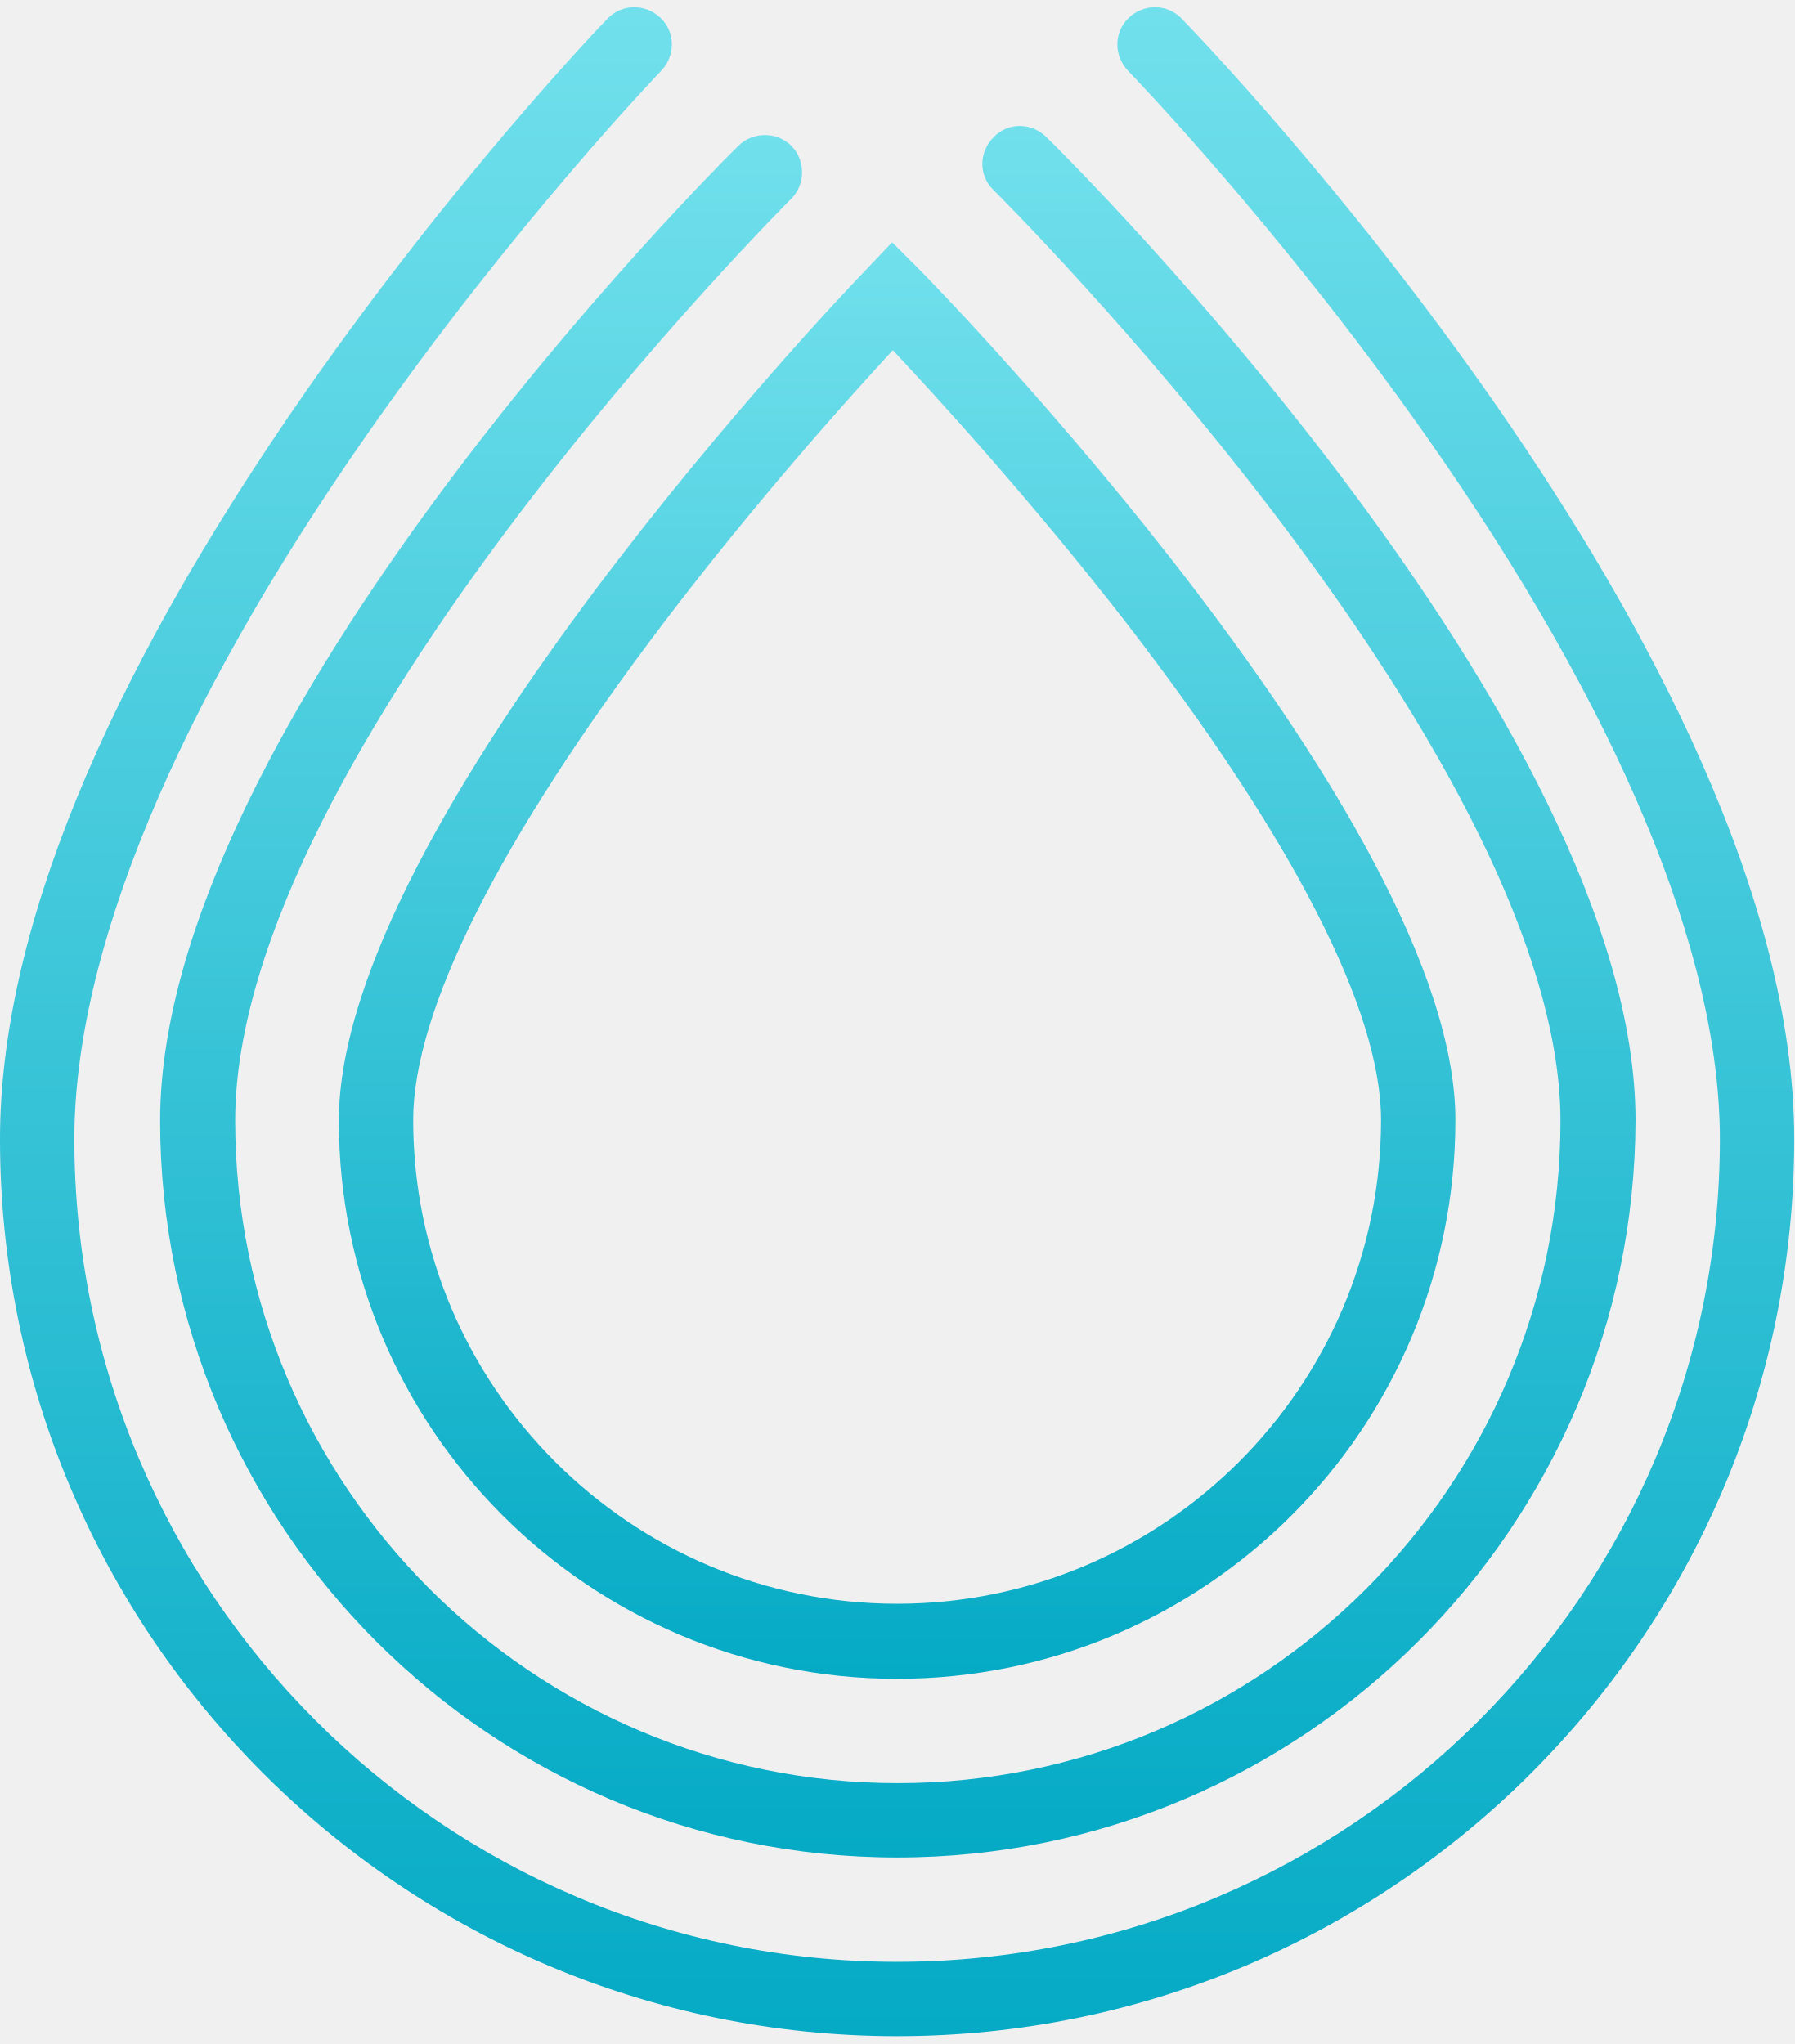
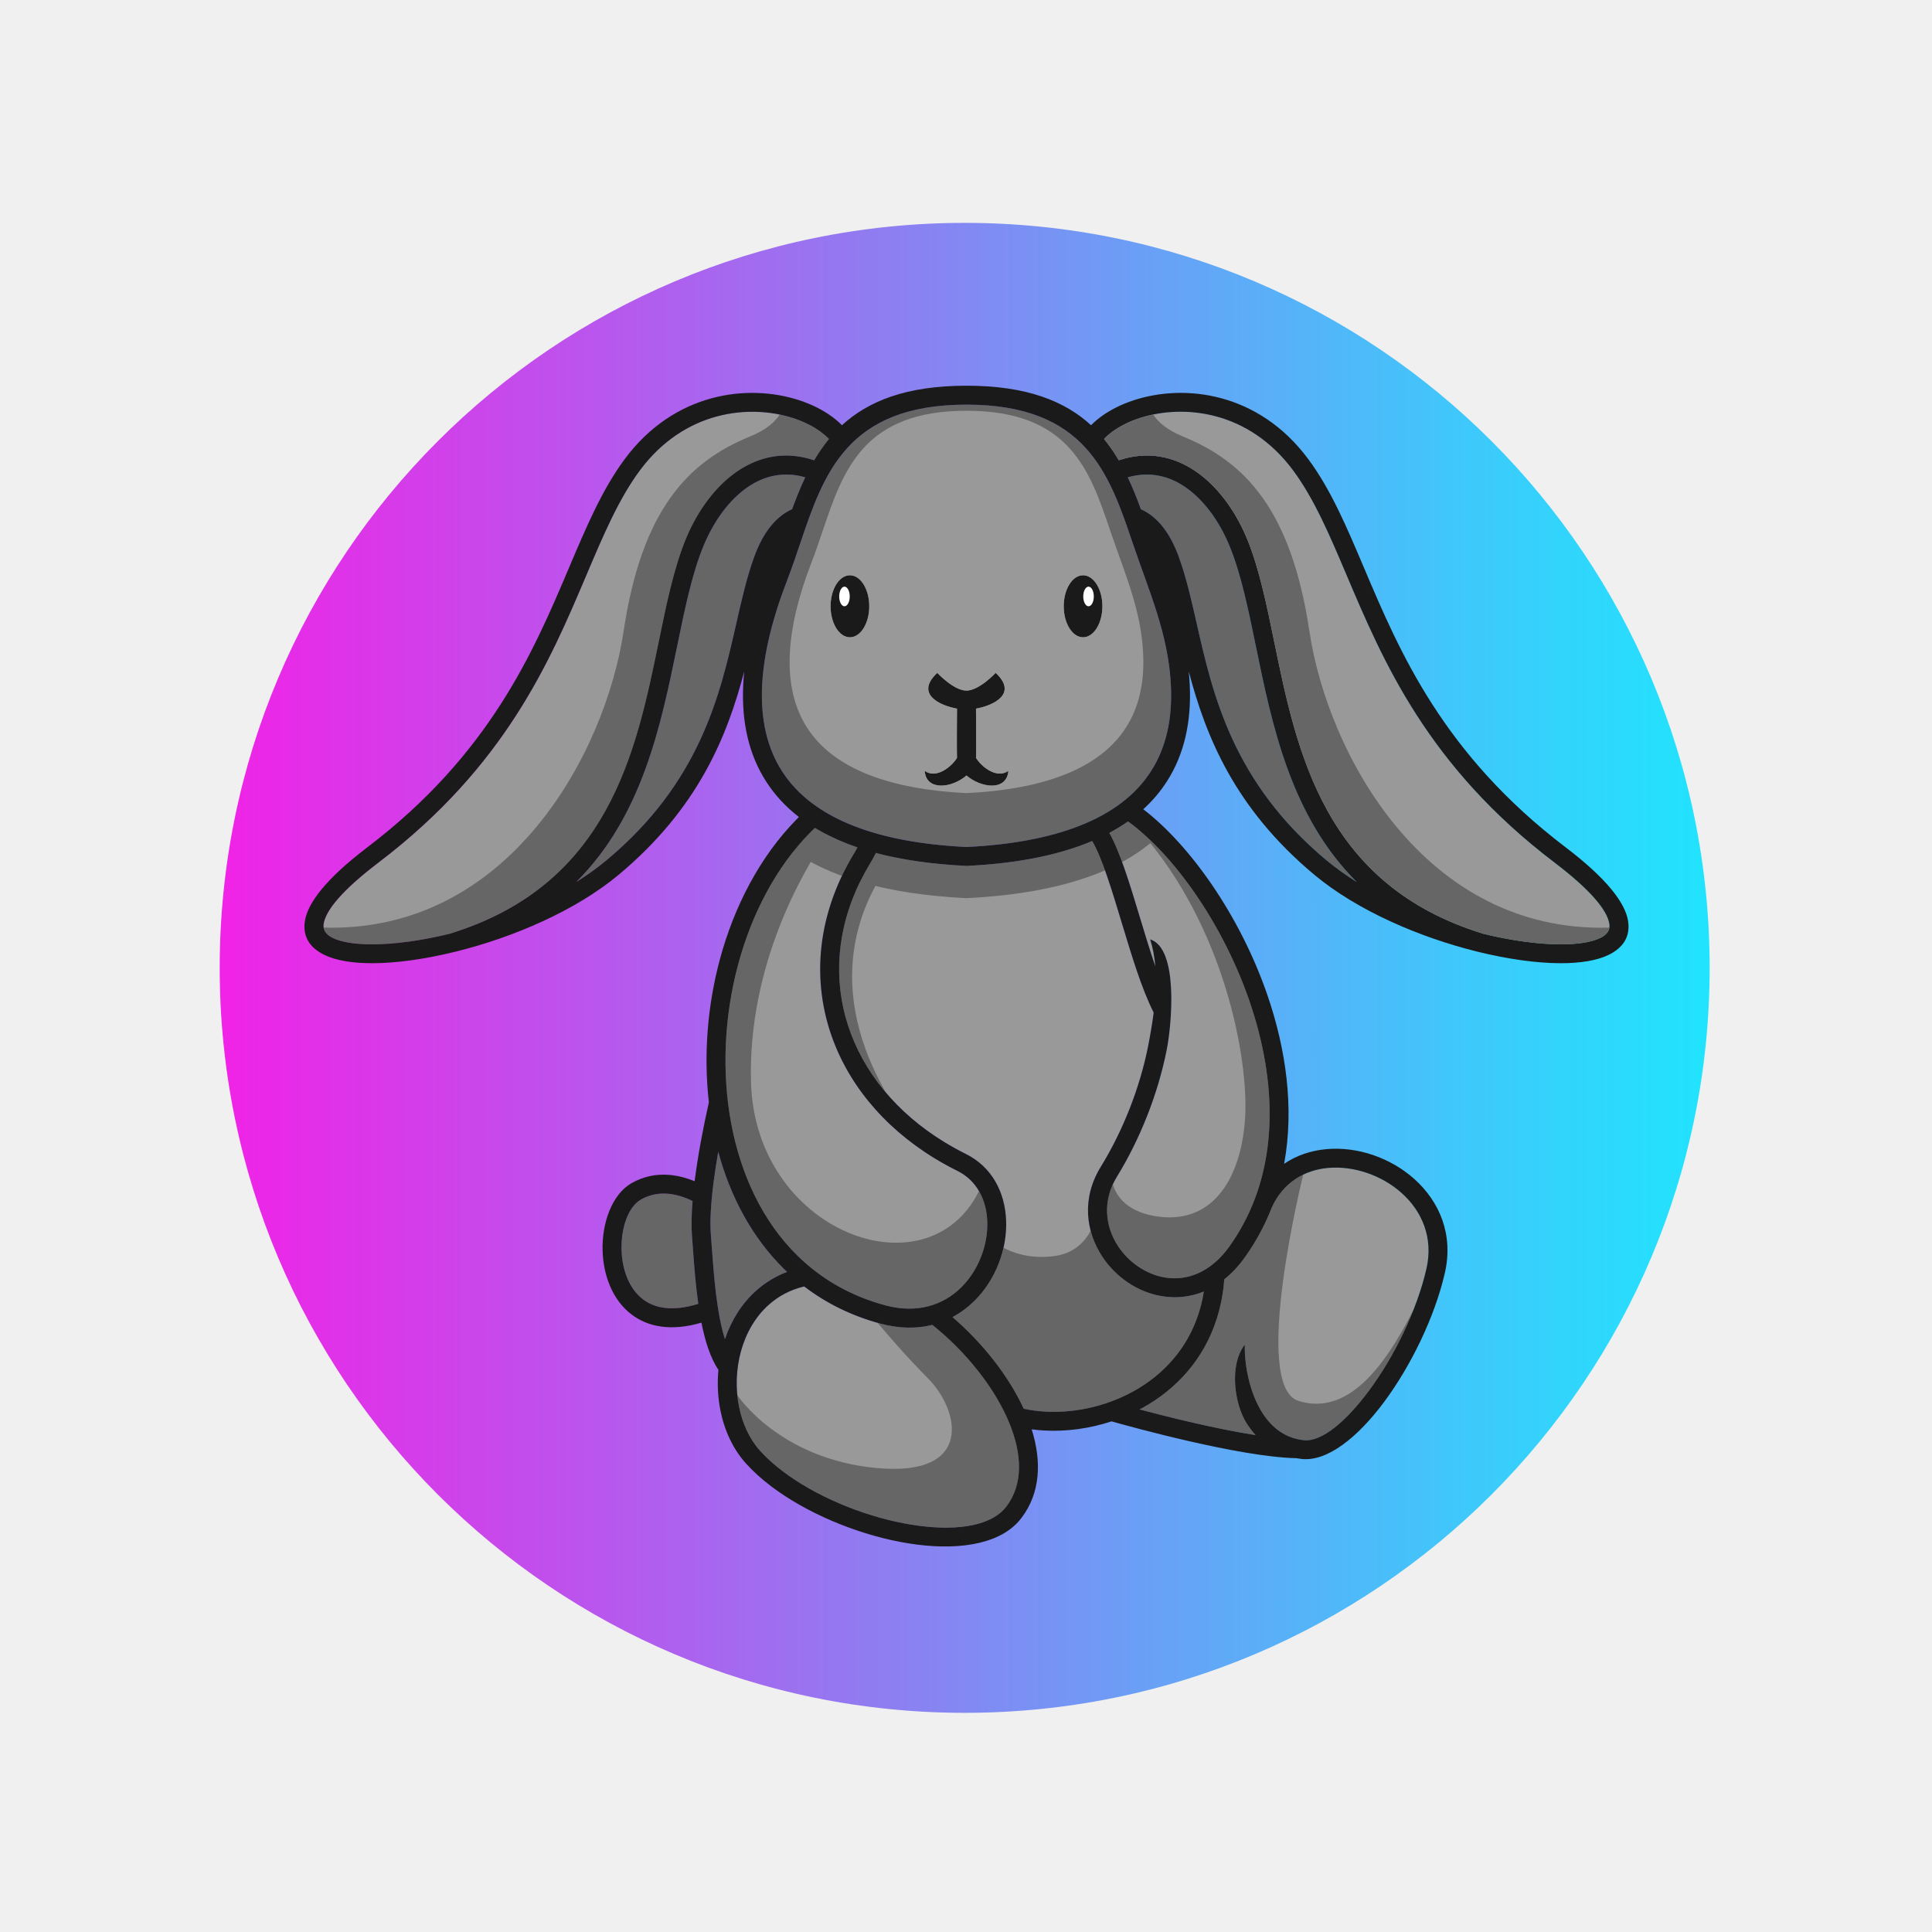
- <svg xmlns="http://www.w3.org/2000/svg" xmlns:xlink="http://www.w3.org/1999/xlink" enable-background="new 0 0 251 286" viewBox="0 0 251 286">
-   <linearGradient id="a">
-     <stop offset="0" stop-color="#05aac5" />
-     <stop offset="1" stop-color="#71e0ec" />
-   </linearGradient>
-   <linearGradient id="b" gradientUnits="userSpaceOnUse" x1="125.5" x2="125.5" xlink:href="#a" y1="234.933" y2="33.95" />
-   <linearGradient id="c" gradientUnits="userSpaceOnUse" x1="125.5" x2="125.5" xlink:href="#a" y1="259.886" y2="17.691" />
-   <linearGradient id="d" gradientUnits="userSpaceOnUse" x1="125.5" x2="125.5" xlink:href="#a" y1="284.873" y2=".999" />
-   <path d="m125.5 234.9c-43.1 0-78.1-35-78.1-78.1 0-41.9 70.7-115.9 73.7-119l3.7-3.9 3.8 3.8c3.1 3.1 75 77.1 75 119 0 43.2-35 78.2-78.1 78.2zm-.6-185.9c-6.2 6.7-19.2 21.2-32.1 38.2-22.9 30.2-35 54.2-35 69.5 0 37.3 30.4 67.7 67.7 67.7s67.7-30.4 67.7-67.7c0-15.3-12.3-39.3-35.6-69.5-13.1-16.9-26.4-31.5-32.7-38.2z" fill="url(#b)" />
-   <path d="m125.5 259.9c-56.9 0-103.1-46.3-103.1-103.1 0-55.6 77.6-133.2 80.9-136.4 2-2 5.4-2 7.4 0s2 5.4 0 7.4c-.8.8-77.8 77.8-77.8 129 0 51.1 41.6 92.7 92.7 92.7s92.7-41.6 92.7-92.7c0-21-13.6-50-39.4-84.1-19.8-26.1-39.7-45.9-39.9-46.1-2.1-2-2.1-5.3 0-7.4 2-2.1 5.3-2.1 7.4 0 3.4 3.3 82.4 81.9 82.4 137.6-.2 56.8-46.4 103.1-103.3 103.1z" fill="url(#c)" />
-   <path d="m125.5 284.9c-69.2 0-125.5-56.3-125.5-125.5 0-28.6 14.4-63.8 42.7-104.5 20.9-30 41.4-51.4 42.3-52.3 2-2.1 5.3-2.1 7.4-.1s2.1 5.3.1 7.4c-.2.2-20.9 21.8-41.3 51.1-26.7 38.3-40.8 72.3-40.8 98.4 0 63.4 51.6 115.1 115.1 115.1s115.1-51.6 115.1-115.1c0-26.1-14.2-60.1-41.1-98.4-20.6-29.3-41.5-50.9-41.7-51.1-2-2.1-2-5.4.1-7.4s5.4-2 7.4.1c3.5 3.6 85.7 89 85.7 156.8 0 69.2-56.3 125.5-125.5 125.5z" fill="url(#d)" />
+ <svg xmlns="http://www.w3.org/2000/svg" version="1.1" x="0px" y="0px" viewBox="0 0 850.39 850.39" style="enable-background:new 0 0 850.39 850.39;" xml:space="preserve" id="svg77">
+   <defs id="defs81">
+     <clipPath clipPathUnits="userSpaceOnUse" id="clipPath1224">
+       <circle style="fill:#ff0000;fill-rule:evenodd;stroke-width:1.121" id="circle1226" cx="424.615" cy="426.01" r="327.91" />
+     </clipPath>
+   </defs>
+   <style type="text/css" id="style2">
+ 	.st0{fill-rule:evenodd;clip-rule:evenodd;fill:url(#SVGID_1_);}
+ 	.st1{fill:#666666;}
+ 	.st2{fill:#999999;}
+ 	.st3{fill:#FFFFFF;}
+ 	.st4{fill:#1A1A1A;}
+ 	.st5{fill-rule:evenodd;clip-rule:evenodd;fill:#FFFFFF;}
+ </style>
+   <g id="Layer_2" clip-path="url(#clipPath1224)">
+     <linearGradient id="SVGID_1_" gradientUnits="userSpaceOnUse" x1="54.232" y1="426.006" x2="795" y2="426.006">
+       <stop offset="0" style="stop-color:#FF15E5" id="stop4" />
+       <stop offset="0.502" style="stop-color:#8289F3" id="stop6" />
+       <stop offset="0.844" style="stop-color:#34D2FC" id="stop8" />
+       <stop offset="1" style="stop-color:#15EEFF" id="stop10" />
+     </linearGradient>
+     <path class="st0" d="M795,426.01c0,204.56-165.83,370.38-370.38,370.38S54.23,630.56,54.23,426.01   c0-204.56,165.83-370.38,370.38-370.38S795,221.45,795,426.01L795,426.01z" id="path13" />
+   </g>
+   <g id="Layer_1">
+     <path class="st1" d="M319.09,589.45c2.73-8.1,7.26-15.53,13.63-21.25c3.9-3.5,8.48-6.37,13.73-8.35c-0.46-0.44-0.92-0.88-1.37-1.32   c-14.08-13.86-23.62-31.84-28.94-51.6c-0.81,4.61-1.5,9.09-2.04,13.33c-1.18,9.21-1.69,17.3-1.21,23.18l0.43,5.77   C314.2,561.25,315.42,577.89,319.09,589.45L319.09,589.45L319.09,589.45z" id="path16" />
+     <path class="st2" d="M353.97,566.24c-6.24,1.49-11.46,4.36-15.68,8.15c-5.94,5.33-9.96,12.52-12.13,20.33   c-2.19,7.91-2.46,16.45-0.88,24.39c1.48,7.41,4.57,14.23,9.22,19.41c2.84,3.16,6.23,6.2,10.03,9.08   c14.34,10.85,34.34,19.25,53.06,22.86c18.13,3.5,34.79,2.56,43.23-5.03c0.8-0.72,1.53-1.5,2.17-2.35   c7.42-9.8,6.82-22.88,1.49-36.17c-6.41-15.99-19.52-32.14-34.11-43.75c-6.74,1.69-14.38,1.71-22.79-0.54   C374.69,579.16,363.51,573.53,353.97,566.24L353.97,566.24L353.97,566.24z" id="path18" />
+     <path class="st1" d="M324.53,614.06c0.17,1.7,0.42,3.39,0.75,5.04c1.48,7.41,4.57,14.23,9.22,19.41c2.84,3.16,6.23,6.2,10.03,9.08   c14.34,10.85,34.34,19.25,53.06,22.86c18.13,3.5,34.79,2.56,43.23-5.03c0.8-0.72,1.53-1.5,2.17-2.35   c7.42-9.8,6.82-22.88,1.49-36.17c-6.41-15.99-19.52-32.14-34.11-43.75c-6.74,1.69-14.38,1.71-22.79-0.54   c-0.44-0.12-0.87-0.24-1.3-0.36c5.39,6.39,13.75,16,22.11,24.37c14.02,14.02,20.52,43.55-22.53,39.55   C342.86,642.17,324.56,614.11,324.53,614.06L324.53,614.06L324.53,614.06z" id="path20" />
+     <path class="st2" d="M552.66,631.68c-1.45-1.61-2.76-3.36-3.94-5.2c-5.33-8.32-7.87-25.55-0.8-34.65   c-0.22,8.25,1.79,20.77,7.8,30.16c4.01,6.26,9.88,11.06,18.16,11.92c7.95,0.83,18.65-8.3,28.64-21.73   c11.23-15.1,21.11-35.4,25.32-53.66c3.17-13.75-2.01-25.41-10.81-33.32c-4.4-3.96-9.69-6.99-15.31-8.91   c-5.62-1.92-11.54-2.72-17.17-2.21c-10.33,0.94-19.82,6.37-24.82,17.56c-2.48,6.34-5.62,12.51-9.5,18.44   c-0.63,0.96-1.36,2.02-2.17,3.17c-2.86,4.02-5.94,7.28-9.17,9.86c-0.36,4.79-1.12,9.32-2.23,13.59   c-4.92,18.99-16.67,32.65-30.95,41.36c-1.34,0.82-2.71,1.59-4.09,2.32C514.14,623.71,535.01,628.92,552.66,631.68L552.66,631.68   L552.66,631.68z" id="path22" />
+     <path class="st1" d="M552.66,631.68c-1.45-1.61-2.76-3.36-3.94-5.2c-5.33-8.32-7.87-25.55-0.8-34.65   c-0.22,8.25,1.79,20.77,7.8,30.16c4.01,6.26,9.88,11.06,18.16,11.92c7.95,0.83,18.65-8.3,28.64-21.73   c7.64-10.27,14.65-22.94,19.68-35.75c-13.32,26.41-29.49,46.71-50.62,40.21c-21.13-6.51,2.03-99.55,2.05-99.61   c-5.81,2.8-10.74,7.56-13.9,14.61c-2.48,6.34-5.62,12.51-9.5,18.44c-0.63,0.96-1.36,2.02-2.17,3.17c-2.86,4.02-5.94,7.28-9.17,9.86   c-0.36,4.79-1.12,9.32-2.23,13.59c-4.92,18.99-16.67,32.65-30.95,41.36c-1.34,0.82-2.71,1.59-4.09,2.32   C514.14,623.71,535.01,628.92,552.66,631.68L552.66,631.68L552.66,631.68z" id="path24" />
+     <path class="st1" d="M307.36,573.89c-1.2-8.43-1.83-17.01-2.34-24.1c-0.14-1.88-0.27-3.64-0.43-5.7   c-0.34-4.25-0.23-9.51,0.26-15.44c-3.34-1.66-7.24-2.99-11.31-3.25c-3.74-0.24-7.67,0.43-11.47,2.62   c-5.65,3.25-8.8,12.63-8.49,22.34c0.14,4.27,0.97,8.55,2.58,12.37c1.54,3.65,3.81,6.87,6.87,9.2   C288.32,575.95,296.26,577.37,307.36,573.89L307.36,573.89L307.36,573.89z" id="path26" />
+     <path class="st2" d="M358.71,364.41c-0.67,0.59-1.37,1.26-2.08,1.99c-14.99,15.23-25.76,35.83-31.76,58.24   c-6.08,22.68-7.27,47.15-3.04,69.78c4.2,22.45,13.72,43.05,29.09,58.18c10.25,10.09,23.13,17.77,38.82,21.97   c14.16,3.79,25.51-0.24,33.2-7.76c3.92-3.84,6.93-8.58,8.9-13.65c1.98-5.09,2.92-10.51,2.71-15.69c-0.38-9.29-4.51-17.8-13.1-22.07   c-3.46-1.72-6.79-3.56-9.97-5.49c-23.07-14.07-38.92-33.78-46.1-55.86c-7.21-22.17-5.68-46.66,6.01-70.19   c1.42-2.85,2.97-5.67,4.68-8.47c0.52-0.85,0.97-1.65,1.36-2.4c-1.49-0.51-2.94-1.03-4.36-1.58   C367.82,369.36,363.04,367.03,358.71,364.41L358.71,364.41L358.71,364.41z" id="path28" />
+     <path class="st1" d="M358.71,364.41c-0.67,0.59-1.37,1.26-2.08,1.99c-14.99,15.23-25.76,35.83-31.76,58.24   c-6.08,22.68-7.27,47.15-3.04,69.78c4.2,22.45,13.72,43.05,29.09,58.18c10.25,10.09,23.13,17.77,38.82,21.97   c14.16,3.79,25.51-0.24,33.2-7.76c3.92-3.84,6.93-8.58,8.9-13.65c1.98-5.09,2.92-10.51,2.71-15.69c-0.19-4.76-1.37-9.33-3.64-13.21   c-22.82,46.15-98.58,18.01-100.35-47.97c-1.39-51.62,22.98-93.05,33.76-108.76C362.37,366.53,360.5,365.5,358.71,364.41   L358.71,364.41L358.71,364.41z" id="path30" />
+     <path class="st1" d="M358.71,364.41c-0.67,0.59-1.37,1.26-2.08,1.99c-2.58,2.62-5.04,5.4-7.36,8.32   c5.54,3.86,11.95,7.21,19.25,10.04c0.68,0.26,1.37,0.52,2.07,0.78c0.27-0.57,0.54-1.13,0.82-1.69c1.42-2.85,2.97-5.67,4.68-8.47   c0.52-0.85,0.97-1.65,1.36-2.4c-1.49-0.51-2.94-1.03-4.36-1.58C367.82,369.36,363.04,367.03,358.71,364.41L358.71,364.41   L358.71,364.41z" id="path32" />
+     <path class="st1" d="M425.41,178.11c-52.55,0-62.82,30.37-73.22,61.15c-1.84,5.44-3.68,10.9-5.76,16.27   c-6.58,17-10.32,32.48-10.98,46.2c-0.71,14.7,2.12,27.36,8.75,37.71c6.64,10.35,17.17,18.52,31.88,24.21   c13.1,5.08,29.49,8.2,49.34,9.17c19.85-0.97,36.23-4.09,49.34-9.17c14.7-5.7,25.24-13.86,31.87-24.21   c6.63-10.34,9.46-23.01,8.75-37.71c-1.1-22.73-9.65-41.48-16.74-62.47C488.23,208.48,477.97,178.11,425.41,178.11L425.41,178.11   L425.41,178.11z" id="path34" />
+     <path class="st2" d="M425.41,180.8c-45.43,0-54.3,26.25-63.29,52.85c-1.59,4.71-3.18,9.42-4.98,14.06   c-5.69,14.69-8.92,28.07-9.49,39.94c-0.61,12.7,1.83,23.65,7.56,32.59c5.74,8.95,14.84,16.01,27.55,20.93   c11.33,4.39,25.49,7.09,42.65,7.93c17.16-0.84,31.32-3.54,42.65-7.93c12.71-4.92,21.81-11.98,27.55-20.93   c5.73-8.94,8.18-19.89,7.56-32.59c-0.95-19.64-8.34-35.85-14.47-54C479.71,207.05,470.84,180.8,425.41,180.8L425.41,180.8   L425.41,180.8z" id="path36" />
+     <path class="st2" d="M488.27,366.6c4.83,8.6,9.08,22.67,13.47,37.2c2.21,7.31,4.45,14.74,6.79,21.55   c-0.35-4.15-1.07-8.12-2.27-11.87c12.51,3.9,9.55,37.06,7.3,48.48c-3.86,19.61-11.8,39.51-21.95,56.01   c-6.54,10.63-5.12,21.93,0.49,30.49c2.37,3.61,5.47,6.74,9.01,9.12h0.02c3.54,2.39,7.52,4.04,11.65,4.73   c9.52,1.57,20.11-2.04,28.51-13.88c0.61-0.86,1.27-1.84,1.98-2.91c20.49-31.31,18.62-70.24,6.69-104.89   c-11.93-34.64-33.77-64.86-53.46-79.07C493.94,363.36,491.2,365.04,488.27,366.6L488.27,366.6L488.27,366.6z" id="path38" />
+     <path class="st1" d="M489.81,521.34c-4.4,9.61-2.74,19.47,2.29,27.12c2.37,3.61,5.47,6.74,9.01,9.12h0.02   c3.54,2.39,7.52,4.04,11.65,4.73c9.52,1.57,20.11-2.04,28.51-13.88c0.61-0.86,1.27-1.84,1.98-2.91   c20.49-31.31,18.62-70.24,6.69-104.89c-10.84-31.48-29.86-59.3-48.02-74.78c37.22,42.3,47.62,100.37,46.12,125.9   c-1.5,25.53-13.26,46.81-37.79,43.8C496.68,533.88,491.62,527.08,489.81,521.34L489.81,521.34L489.81,521.34z" id="path40" />
+     <path class="st1" d="M488.27,366.6c1.96,3.49,3.82,7.88,5.64,12.83c4.91-2.67,9.28-5.64,13.13-8.92   c-3.54-3.44-7.08-6.44-10.55-8.95C493.94,363.36,491.2,365.04,488.27,366.6L488.27,366.6L488.27,366.6z" id="path42" />
+     <path class="st2" d="M492.44,202.59c12.64-4.23,24.02-1.72,33.53,4.65c9.8,6.56,17.51,17.28,22.46,28.83   c0.2,0.45,0.42,0.98,0.65,1.53c5.2,12.82,8.4,28.41,11.83,45.13c9.95,48.44,21.93,106.74,91.88,128.23l-0.01,0.02   c12.42,3.02,24.21,4.64,33.96,4.67c7.6,0.03,13.77-0.91,17.75-2.88c2.83-1.4,4.29-3.42,3.88-6.1c-0.93-6-8.16-14.87-24.21-27.07   c-55.82-42.43-75.35-88.49-91.42-126.39c-7.52-17.74-14.27-33.64-23.6-46.21c-4.88-6.57-10.34-11.7-16.1-15.59   c-11.4-7.7-23.94-10.53-35.36-10.15c-11.35,0.37-21.51,3.88-28.26,8.89c-1.3,0.97-2.47,1.99-3.48,3.05   C488.37,196.16,490.51,199.3,492.44,202.59L492.44,202.59L492.44,202.59z" id="path44" />
+     <path class="st1" d="M597.24,388.26c-29.07-28.9-37.28-68.84-44.47-103.86c-3.34-16.28-6.46-31.45-11.41-43.66l-0.57-1.39   c-4.37-10.2-11.05-19.58-19.44-25.19c-7.11-4.76-15.56-6.76-24.95-4.06c2.15,4.52,4.03,9.24,5.79,14.05   c3.09,1.37,6.12,3.57,8.94,6.89c2.86,3.38,5.51,7.95,7.73,14.02v0.02c3.22,8.81,5.46,18.65,7.87,29.27   c7.13,31.45,15.85,69.85,57.09,104.27C587.91,382.03,592.43,385.25,597.24,388.26L597.24,388.26L597.24,388.26z" id="path46" />
+     <path class="st3" d="M429.6,311.91c0.05,6.03,0.12,17.54,0.01,21.7c2.17,3.6,8.99,9.47,14.22,5.69   c-0.65,8.99-11.94,7.62-18.41,2.03c-6.47,5.6-17.76,6.96-18.41-2.03c5.23,3.78,12.06-2.09,14.22-5.69   c-0.11-4.16-0.04-15.66,0.01-21.7c-7.98-1.44-18.48-6.62-8.69-15.73c0.02,0.02,7.26,7.8,12.85,7.8c5.58,0,12.83-7.78,12.85-7.8   C448.04,305.28,437.58,310.47,429.6,311.91L429.6,311.91L429.6,311.91z" id="path48" />
+     <path class="st3" d="M476.72,253.22c4.7,0,8.51,6.11,8.51,13.64c0,7.53-3.81,13.64-8.51,13.64c-4.7,0-8.51-6.11-8.51-13.64   C468.21,259.33,472.02,253.22,476.72,253.22L476.72,253.22L476.72,253.22z" id="path50" />
+     <path class="st3" d="M374.1,253.22c4.7,0,8.51,6.11,8.51,13.64c0,7.53-3.81,13.64-8.51,13.64c-4.7,0-8.51-6.11-8.51-13.64   C365.59,259.33,369.4,253.22,374.1,253.22L374.1,253.22L374.1,253.22z" id="path52" />
+     <path class="st1" d="M253.58,388.26c4.81-3,9.33-6.22,13.44-9.65c41.24-34.42,49.95-72.83,57.09-104.27   c2.41-10.61,4.64-20.46,7.87-29.27v-0.02c2.22-6.07,4.86-10.64,7.73-14.02c2.81-3.32,5.84-5.52,8.94-6.89   c1.76-4.81,3.64-9.53,5.79-14.05c-9.39-2.7-17.84-0.7-24.95,4.06c-8.39,5.61-15.07,15-19.44,25.19l-0.58,1.39   c-4.95,12.21-8.07,27.38-11.41,43.66C290.86,319.42,282.65,359.36,253.58,388.26L253.58,388.26L253.58,388.26z" id="path54" />
+     <path class="st2" d="M364.87,193.22c-1.01-1.06-2.18-2.08-3.48-3.05c-6.75-5.01-16.92-8.52-28.26-8.89   c-11.42-0.38-23.96,2.45-35.36,10.15c-5.75,3.89-11.22,9.01-16.1,15.59c-9.34,12.57-16.08,28.48-23.6,46.21   c-16.07,37.9-35.6,83.96-91.42,126.39c-16.04,12.19-23.28,21.07-24.21,27.07c-0.41,2.67,1.05,4.69,3.87,6.1   c3.98,1.97,10.16,2.9,17.75,2.88c9.75-0.03,21.54-1.65,33.96-4.67l-0.01-0.02c69.95-21.5,81.93-79.79,91.88-128.23   c3.43-16.72,6.64-32.31,11.83-45.13l0.64-1.54c4.96-11.54,12.66-22.26,22.47-28.83c9.52-6.37,20.89-8.88,33.54-4.65   C360.31,199.3,362.46,196.16,364.87,193.22L364.87,193.22L364.87,193.22z" id="path56" />
+     <path class="st1" d="M364.87,193.22c-1.01-1.06-2.18-2.08-3.48-3.05c-4.67-3.47-10.97-6.21-18.17-7.7   c-2.28,3.52-6.35,6.91-13.16,9.69c-27.03,11.01-47.55,32.04-55.56,85.6c-8.01,53.56-50.4,132.9-132.07,130.53   c0.28,1.9,1.65,3.4,3.89,4.5c3.98,1.97,10.16,2.9,17.75,2.88c9.75-0.03,21.54-1.65,33.96-4.67l-0.01-0.02   c69.95-21.5,81.93-79.79,91.88-128.23c3.43-16.72,6.64-32.31,11.83-45.13l0.64-1.54c4.96-11.54,12.66-22.26,22.47-28.83   c9.52-6.37,20.89-8.88,33.54-4.65C360.31,199.3,362.46,196.16,364.87,193.22L364.87,193.22L364.87,193.22z" id="path58" />
+     <path class="st2" d="M450.59,620.07c3.08,0.68,6.34,1.1,9.7,1.28c13.42,0.7,28.38-2.65,41.08-10.39   c12.58-7.67,22.92-19.67,27.24-36.34c0.51-1.98,0.94-4.03,1.28-6.15c-6.11,2.52-12.43,3.05-18.46,2.06   c-5.37-0.89-10.48-3-14.97-6.03c-4.48-3.03-8.38-6.96-11.34-11.47c-7.25-11.06-9.08-25.67-0.62-39.42   c9.66-15.7,17.2-34.62,20.87-53.24c0.97-4.94,1.82-9.86,2.43-14.68c-5.24-10.31-9.71-25.14-14.05-39.51   c-4.38-14.5-8.61-28.51-13.01-35.99c-0.98,0.42-1.98,0.82-3,1.21c-13.98,5.41-31.3,8.73-52.14,9.73h-0.39   c-15.05-0.73-28.26-2.66-39.7-5.71l-0.24,0.5h-0.02c-0.62,1.28-1.32,2.54-2.08,3.79c-1.58,2.6-3.02,5.21-4.32,7.81   c-10.68,21.49-12.1,43.8-5.55,63.93c6.57,20.22,21.18,38.33,42.51,51.33c2.98,1.82,6.09,3.53,9.31,5.14   c11.64,5.78,17.24,17.03,17.73,29.21c0.26,6.31-0.88,12.88-3.27,19.02c-2.39,6.16-6.05,11.91-10.83,16.59   c-2.8,2.74-5.97,5.11-9.5,6.99C432.28,590.92,443.86,605.4,450.59,620.07L450.59,620.07L450.59,620.07z" id="path60" />
+     <path class="st1" d="M393.74,377.36c-2.84-0.59-5.58-1.23-8.22-1.94l-0.24,0.5h-0.02c-0.62,1.28-1.32,2.54-2.08,3.79   c-1.58,2.6-3.02,5.21-4.32,7.81c-10.68,21.49-12.1,43.8-5.55,63.93c3.42,10.53,9.02,20.49,16.62,29.45   C360.52,429.35,381.79,392.24,393.74,377.36L393.74,377.36L393.74,377.36z" id="path62" />
+     <path class="st1" d="M450.59,620.07c3.08,0.68,6.34,1.1,9.7,1.28c13.42,0.7,28.38-2.65,41.08-10.39   c12.58-7.67,22.92-19.67,27.24-36.34c0.51-1.98,0.94-4.03,1.28-6.15c-6.11,2.52-12.43,3.05-18.46,2.06   c-5.37-0.89-10.48-3-14.97-6.03c-4.48-3.03-8.38-6.96-11.34-11.47c-2.27-3.46-4.01-7.26-5.06-11.28c-2.39,4.5-6.99,9.82-15.6,11.07   c-11.05,1.61-19.05-1.61-22.74-3.6c-0.53,2.35-1.24,4.67-2.12,6.93c-2.39,6.16-6.05,11.91-10.83,16.59   c-2.8,2.74-5.97,5.11-9.5,6.99C432.28,590.92,443.86,605.4,450.59,620.07L450.59,620.07L450.59,620.07z" id="path64" />
+     <path class="st1" d="M486.39,383.09c-1.87-5.2-3.74-9.67-5.65-12.9c-0.98,0.42-1.98,0.82-3,1.21c-13.98,5.41-31.3,8.73-52.14,9.73   h-0.39c-15.05-0.73-28.26-2.66-39.7-5.71l-0.24,0.5h-0.02c-0.62,1.28-1.32,2.54-2.08,3.79c-1.58,2.6-3.02,5.21-4.32,7.81   l-0.31,0.63c13.2,3.87,28.78,6.3,46.86,7.18c22.89-1.12,41.79-4.72,56.9-10.58C483.71,384.23,485.07,383.67,486.39,383.09   L486.39,383.09L486.39,383.09z" id="path66" />
+     <path class="st4" d="M319.09,589.45c2.73-8.1,7.26-15.53,13.63-21.25c3.9-3.5,8.48-6.37,13.73-8.35c-0.46-0.44-0.92-0.88-1.37-1.32   c-14.08-13.86-23.62-31.84-28.94-51.6c-0.81,4.61-1.5,9.09-2.04,13.33c-1.18,9.21-1.69,17.3-1.21,23.18l0.43,5.77   C314.2,561.25,315.42,577.89,319.09,589.45L319.09,589.45L319.09,589.45z M353.97,566.24c-6.24,1.49-11.46,4.36-15.68,8.15   c-5.94,5.33-9.96,12.52-12.13,20.33c-2.19,7.91-2.46,16.45-0.88,24.39c1.48,7.41,4.57,14.23,9.22,19.41   c2.84,3.16,6.23,6.2,10.03,9.08c14.34,10.85,34.34,19.25,53.06,22.86c18.13,3.5,34.79,2.56,43.23-5.03c0.8-0.72,1.53-1.5,2.17-2.35   c7.42-9.8,6.82-22.88,1.49-36.17c-6.41-15.99-19.52-32.14-34.11-43.75c-6.74,1.69-14.38,1.71-22.79-0.54   C374.69,579.16,363.51,573.53,353.97,566.24L353.97,566.24L353.97,566.24z M552.66,631.68c-1.45-1.61-2.76-3.36-3.94-5.2   c-5.33-8.32-7.87-25.55-0.8-34.65c-0.22,8.25,1.79,20.77,7.8,30.16c4.01,6.26,9.88,11.06,18.16,11.92   c7.95,0.83,18.65-8.3,28.64-21.73c11.23-15.1,21.11-35.4,25.32-53.66c3.17-13.75-2.01-25.41-10.81-33.32   c-4.4-3.96-9.69-6.99-15.31-8.91c-5.62-1.92-11.54-2.72-17.17-2.21c-10.33,0.94-19.82,6.37-24.82,17.56   c-2.48,6.34-5.62,12.51-9.5,18.44c-0.63,0.96-1.36,2.02-2.17,3.17c-2.86,4.02-5.94,7.28-9.17,9.86c-0.36,4.79-1.12,9.32-2.23,13.59   c-4.92,18.99-16.67,32.65-30.95,41.36c-1.34,0.82-2.71,1.59-4.09,2.32C514.14,623.71,535.01,628.92,552.66,631.68L552.66,631.68   L552.66,631.68z M307.36,573.89c-1.2-8.43-1.83-17.01-2.34-24.1c-0.14-1.88-0.27-3.64-0.43-5.7c-0.34-4.25-0.23-9.51,0.26-15.44   c-3.34-1.66-7.24-2.99-11.31-3.25c-3.74-0.24-7.67,0.43-11.47,2.62c-5.65,3.25-8.8,12.63-8.49,22.34   c0.14,4.27,0.97,8.55,2.58,12.37c1.54,3.65,3.81,6.87,6.87,9.2C288.32,575.95,296.26,577.37,307.36,573.89L307.36,573.89   L307.36,573.89z M358.71,364.41c-0.67,0.59-1.37,1.26-2.08,1.99c-14.99,15.23-25.76,35.83-31.76,58.24   c-6.08,22.68-7.27,47.15-3.04,69.78c4.2,22.45,13.72,43.05,29.09,58.18c10.25,10.09,23.13,17.77,38.82,21.97   c14.16,3.79,25.51-0.24,33.2-7.76c3.92-3.84,6.93-8.58,8.9-13.65c1.98-5.09,2.92-10.51,2.71-15.69c-0.38-9.29-4.51-17.8-13.1-22.07   c-3.46-1.72-6.79-3.56-9.97-5.49c-23.07-14.07-38.92-33.78-46.1-55.86c-7.21-22.17-5.68-46.66,6.01-70.19   c1.42-2.85,2.97-5.67,4.68-8.47c0.52-0.85,0.97-1.65,1.36-2.4c-1.49-0.51-2.94-1.03-4.36-1.58   C367.82,369.36,363.04,367.03,358.71,364.41L358.71,364.41L358.71,364.41z M425.41,178.11c-52.55,0-62.82,30.37-73.22,61.15   c-1.84,5.44-3.68,10.9-5.76,16.27c-6.58,17-10.32,32.48-10.98,46.2c-0.71,14.7,2.12,27.36,8.75,37.71   c6.64,10.35,17.17,18.52,31.88,24.21c13.1,5.08,29.49,8.2,49.34,9.17c19.85-0.97,36.23-4.09,49.34-9.17   c14.7-5.7,25.24-13.86,31.87-24.21c6.63-10.34,9.46-23.01,8.75-37.71c-1.1-22.73-9.65-41.48-16.74-62.47   C488.23,208.48,477.97,178.11,425.41,178.11L425.41,178.11L425.41,178.11z M488.27,366.6c4.83,8.6,9.08,22.67,13.47,37.2   c2.21,7.31,4.45,14.74,6.79,21.55c-0.35-4.15-1.07-8.12-2.27-11.87c12.51,3.9,9.55,37.06,7.3,48.48   c-3.86,19.61-11.8,39.51-21.95,56.01c-6.54,10.63-5.12,21.93,0.49,30.49c2.37,3.61,5.47,6.74,9.01,9.12h0.02   c3.54,2.39,7.52,4.04,11.65,4.73c9.52,1.57,20.11-2.04,28.51-13.88c0.61-0.86,1.27-1.84,1.98-2.91   c20.49-31.31,18.62-70.24,6.69-104.89c-11.93-34.64-33.77-64.86-53.46-79.07C493.94,363.36,491.2,365.04,488.27,366.6L488.27,366.6   L488.27,366.6z M492.44,202.59c12.64-4.23,24.02-1.72,33.53,4.65c9.8,6.56,17.51,17.28,22.46,28.83c0.2,0.45,0.42,0.98,0.65,1.53   c5.2,12.82,8.4,28.41,11.83,45.13c9.95,48.44,21.93,106.74,91.88,128.23l-0.01,0.02c12.42,3.02,24.21,4.64,33.96,4.67   c7.6,0.03,13.77-0.91,17.75-2.88c2.83-1.4,4.29-3.42,3.88-6.1c-0.93-6-8.16-14.87-24.21-27.07   c-55.82-42.43-75.35-88.49-91.42-126.39c-7.52-17.74-14.27-33.64-23.6-46.21c-4.88-6.57-10.34-11.7-16.1-15.59   c-11.4-7.7-23.94-10.53-35.36-10.15c-11.35,0.37-21.51,3.88-28.26,8.89c-1.3,0.97-2.47,1.99-3.48,3.05   C488.37,196.16,490.51,199.3,492.44,202.59L492.44,202.59L492.44,202.59z M597.24,388.26c-29.07-28.9-37.28-68.84-44.47-103.86   c-3.34-16.28-6.46-31.45-11.41-43.66l-0.57-1.39c-4.37-10.2-11.05-19.58-19.44-25.19c-7.11-4.76-15.56-6.76-24.95-4.06   c2.15,4.52,4.03,9.24,5.79,14.05c3.09,1.37,6.12,3.57,8.94,6.89c2.86,3.38,5.51,7.95,7.73,14.02v0.02   c3.22,8.81,5.46,18.65,7.87,29.27c7.13,31.45,15.85,69.85,57.09,104.27C587.91,382.03,592.43,385.25,597.24,388.26L597.24,388.26   L597.24,388.26z M429.6,311.91c0.05,6.03,0.12,17.54,0.01,21.7c2.17,3.6,8.99,9.47,14.22,5.69c-0.65,8.99-11.94,7.62-18.41,2.03   c-6.47,5.6-17.76,6.96-18.41-2.03c5.23,3.78,12.06-2.09,14.22-5.69c-0.11-4.16-0.04-15.66,0.01-21.7   c-7.98-1.44-18.48-6.62-8.69-15.73c0.02,0.02,7.26,7.8,12.85,7.8c5.58,0,12.83-7.78,12.85-7.8   C448.04,305.28,437.58,310.47,429.6,311.91L429.6,311.91L429.6,311.91z M476.72,253.22c4.7,0,8.51,6.11,8.51,13.64   c0,7.53-3.81,13.64-8.51,13.64c-4.7,0-8.51-6.11-8.51-13.64C468.21,259.33,472.02,253.22,476.72,253.22L476.72,253.22   L476.72,253.22z M374.1,253.22c4.7,0,8.51,6.11,8.51,13.64c0,7.53-3.81,13.64-8.51,13.64c-4.7,0-8.51-6.11-8.51-13.64   C365.59,259.33,369.4,253.22,374.1,253.22L374.1,253.22L374.1,253.22z M327.58,295.54c-7.47,28.38-20.1,60.13-55.21,89.45   c-19.02,15.87-46.39,27.56-71.5,33.81l-0.39,0.12l-0.01-0.02c-13.31,3.28-25.96,5.04-36.39,5.07c-8.85,0.03-16.29-1.18-21.44-3.73   c-6.3-3.12-9.49-8.01-8.44-14.83c1.24-8,9.46-18.75,27.43-32.41c54.04-41.08,73.1-86.02,88.78-123   c7.73-18.24,14.67-34.6,24.58-47.94c5.49-7.4,11.64-13.17,18.12-17.54c12.97-8.76,27.26-11.98,40.28-11.55   c13.09,0.43,24.96,4.59,32.96,10.53c1.56,1.16,2.98,2.39,4.25,3.67c11.51-10.58,28.31-17.4,54.82-17.4   c26.51,0,43.31,6.81,54.82,17.4c1.27-1.28,2.68-2.51,4.24-3.67c8-5.94,19.87-10.09,32.95-10.53c13.02-0.43,27.31,2.79,40.28,11.55   c6.48,4.38,12.63,10.14,18.12,17.54c9.91,13.34,16.85,29.7,24.58,47.94c15.68,36.98,34.74,81.92,88.78,123   c17.97,13.66,26.2,24.41,27.43,32.41c1.05,6.82-2.14,11.71-8.44,14.83c-5.14,2.55-12.58,3.75-21.43,3.73   c-10.43-0.04-23.09-1.79-36.39-5.07l-0.01,0.02l-0.39-0.12c-25.12-6.25-52.49-17.94-71.5-33.81   c-35.12-29.32-47.74-61.07-55.22-89.45c0.2,1.96,0.35,3.89,0.44,5.79c0.79,16.44-2.45,30.75-10.05,42.6   c-2.86,4.46-6.32,8.55-10.41,12.27c20.41,15.6,42.51,46.57,54.62,81.73c8.23,23.92,11.89,49.84,7.38,74.34   c5.52-3.77,11.92-5.85,18.58-6.46c6.83-0.62,13.92,0.32,20.59,2.6c6.68,2.28,12.97,5.89,18.21,10.6   c10.89,9.79,17.3,24.26,13.35,41.37c-4.46,19.34-14.9,40.81-26.75,56.75c-11.65,15.66-25,26.22-36.17,25.06   c-0.86-0.09-1.7-0.21-2.52-0.36c-24.9-0.52-73.26-13.94-81.25-16.2c-9.77,3.22-19.93,4.53-29.4,4.04c-1.95-0.1-3.87-0.28-5.76-0.53   c4.45,14.09,3.9,27.91-4.47,38.97c-0.97,1.28-2.05,2.45-3.25,3.52c-10.57,9.49-29.87,10.97-50.37,7.02   c-19.9-3.84-41.19-12.8-56.51-24.39c-4.22-3.19-8-6.59-11.2-10.15c-5.7-6.34-9.46-14.54-11.21-23.35   c-1.15-5.77-1.44-11.83-0.87-17.83c-3.52-5.15-5.86-12.61-7.48-20.75c-13.52,3.97-23.65,1.8-30.79-3.63   c-4.27-3.25-7.39-7.64-9.48-12.59c-2.02-4.79-3.06-10.09-3.23-15.33c-0.4-12.52,4.3-24.99,12.66-29.8   c5.4-3.11,10.92-4.06,16.14-3.73c4.19,0.27,8.16,1.37,11.71,2.84l0.09-0.71c1.35-10.49,3.54-22.31,6.18-34.03   c-2.36-20.72-0.65-42.41,4.78-62.69c6.36-23.73,17.83-45.62,33.88-61.92c0.32-0.33,0.65-0.65,0.98-0.97   c-5.9-4.56-10.71-9.8-14.47-15.67c-7.6-11.85-10.85-26.15-10.05-42.6C327.23,299.43,327.38,297.5,327.58,295.54L327.58,295.54   L327.58,295.54z M253.58,388.26c4.81-3,9.33-6.22,13.44-9.65c41.24-34.42,49.95-72.83,57.09-104.27   c2.41-10.61,4.64-20.46,7.87-29.27v-0.02c2.22-6.07,4.86-10.64,7.73-14.02c2.81-3.32,5.84-5.52,8.94-6.89   c1.76-4.81,3.64-9.53,5.79-14.05c-9.39-2.7-17.84-0.7-24.95,4.06c-8.39,5.61-15.07,15-19.44,25.19l-0.58,1.39   c-4.95,12.21-8.07,27.38-11.41,43.66C290.86,319.42,282.65,359.36,253.58,388.26L253.58,388.26L253.58,388.26z M364.87,193.22   c-1.01-1.06-2.18-2.08-3.48-3.05c-6.75-5.01-16.92-8.52-28.26-8.89c-11.42-0.38-23.96,2.45-35.36,10.15   c-5.75,3.89-11.22,9.01-16.1,15.59c-9.34,12.57-16.08,28.48-23.6,46.21c-16.07,37.9-35.6,83.96-91.42,126.39   c-16.04,12.19-23.28,21.07-24.21,27.07c-0.41,2.67,1.05,4.69,3.87,6.1c3.98,1.97,10.16,2.9,17.75,2.88   c9.75-0.03,21.54-1.65,33.96-4.67l-0.01-0.02c69.95-21.5,81.93-79.79,91.88-128.23c3.43-16.72,6.64-32.31,11.83-45.13l0.64-1.54   c4.96-11.54,12.66-22.26,22.47-28.83c9.52-6.37,20.89-8.88,33.54-4.65C360.31,199.3,362.46,196.16,364.87,193.22L364.87,193.22   L364.87,193.22z M450.59,620.07c3.08,0.68,6.34,1.1,9.7,1.28c13.42,0.7,28.38-2.65,41.08-10.39c12.58-7.67,22.92-19.67,27.24-36.34   c0.51-1.98,0.94-4.03,1.28-6.15c-6.11,2.52-12.43,3.05-18.46,2.06c-5.37-0.89-10.48-3-14.97-6.03c-4.48-3.03-8.38-6.96-11.34-11.47   c-7.25-11.06-9.08-25.67-0.62-39.42c9.66-15.7,17.2-34.62,20.87-53.24c0.97-4.94,1.82-9.86,2.43-14.68   c-5.24-10.31-9.71-25.14-14.05-39.51c-4.38-14.5-8.61-28.51-13.01-35.99c-0.98,0.42-1.98,0.82-3,1.21   c-13.98,5.41-31.3,8.73-52.14,9.73h-0.39c-15.05-0.73-28.26-2.66-39.7-5.71l-0.24,0.5h-0.02c-0.62,1.28-1.32,2.54-2.08,3.79   c-1.58,2.6-3.02,5.21-4.32,7.81c-10.68,21.49-12.1,43.8-5.55,63.93c6.57,20.22,21.18,38.33,42.51,51.33   c2.98,1.82,6.09,3.53,9.31,5.14c11.64,5.78,17.24,17.03,17.73,29.21c0.26,6.31-0.88,12.88-3.27,19.02   c-2.39,6.16-6.05,11.91-10.83,16.59c-2.8,2.74-5.97,5.11-9.5,6.99C432.28,590.92,443.86,605.4,450.59,620.07L450.59,620.07   L450.59,620.07z" id="path68" />
+     <path class="st1" d="M485.95,193.23c1.01-1.06,2.18-2.08,3.48-3.05c4.67-3.47,10.98-6.22,18.18-7.7c2.28,3.52,6.35,6.91,13.16,9.69   c27.03,11.01,47.55,32.03,55.56,85.6c8.01,53.56,50.4,132.9,132.08,130.53c-0.28,1.9-1.66,3.4-3.89,4.5   c-3.98,1.97-10.16,2.9-17.75,2.88c-9.75-0.03-21.54-1.64-33.96-4.67l0.01-0.02c-69.95-21.5-81.93-79.79-91.88-128.24   c-3.44-16.72-6.64-32.31-11.83-45.13l-0.64-1.54c-4.96-11.54-12.66-22.26-22.47-28.83c-9.52-6.37-20.89-8.88-33.54-4.65   C490.51,199.3,488.37,196.17,485.95,193.23L485.95,193.23L485.95,193.23z" id="path70" />
+     <path class="st5" d="M371.7,258.22c1.28,0,2.32,1.93,2.32,4.32c0,2.39-1.04,4.32-2.32,4.32c-1.28,0-2.32-1.93-2.32-4.32   C369.38,260.15,370.42,258.22,371.7,258.22L371.7,258.22L371.7,258.22z" id="path72" />
+     <path class="st5" d="M479.13,258.22c1.28,0,2.32,1.93,2.32,4.32c0,2.39-1.04,4.32-2.32,4.32c-1.28,0-2.32-1.93-2.32-4.32   C476.81,260.15,477.85,258.22,479.13,258.22L479.13,258.22L479.13,258.22z" id="path74" />
+   </g>
</svg>
